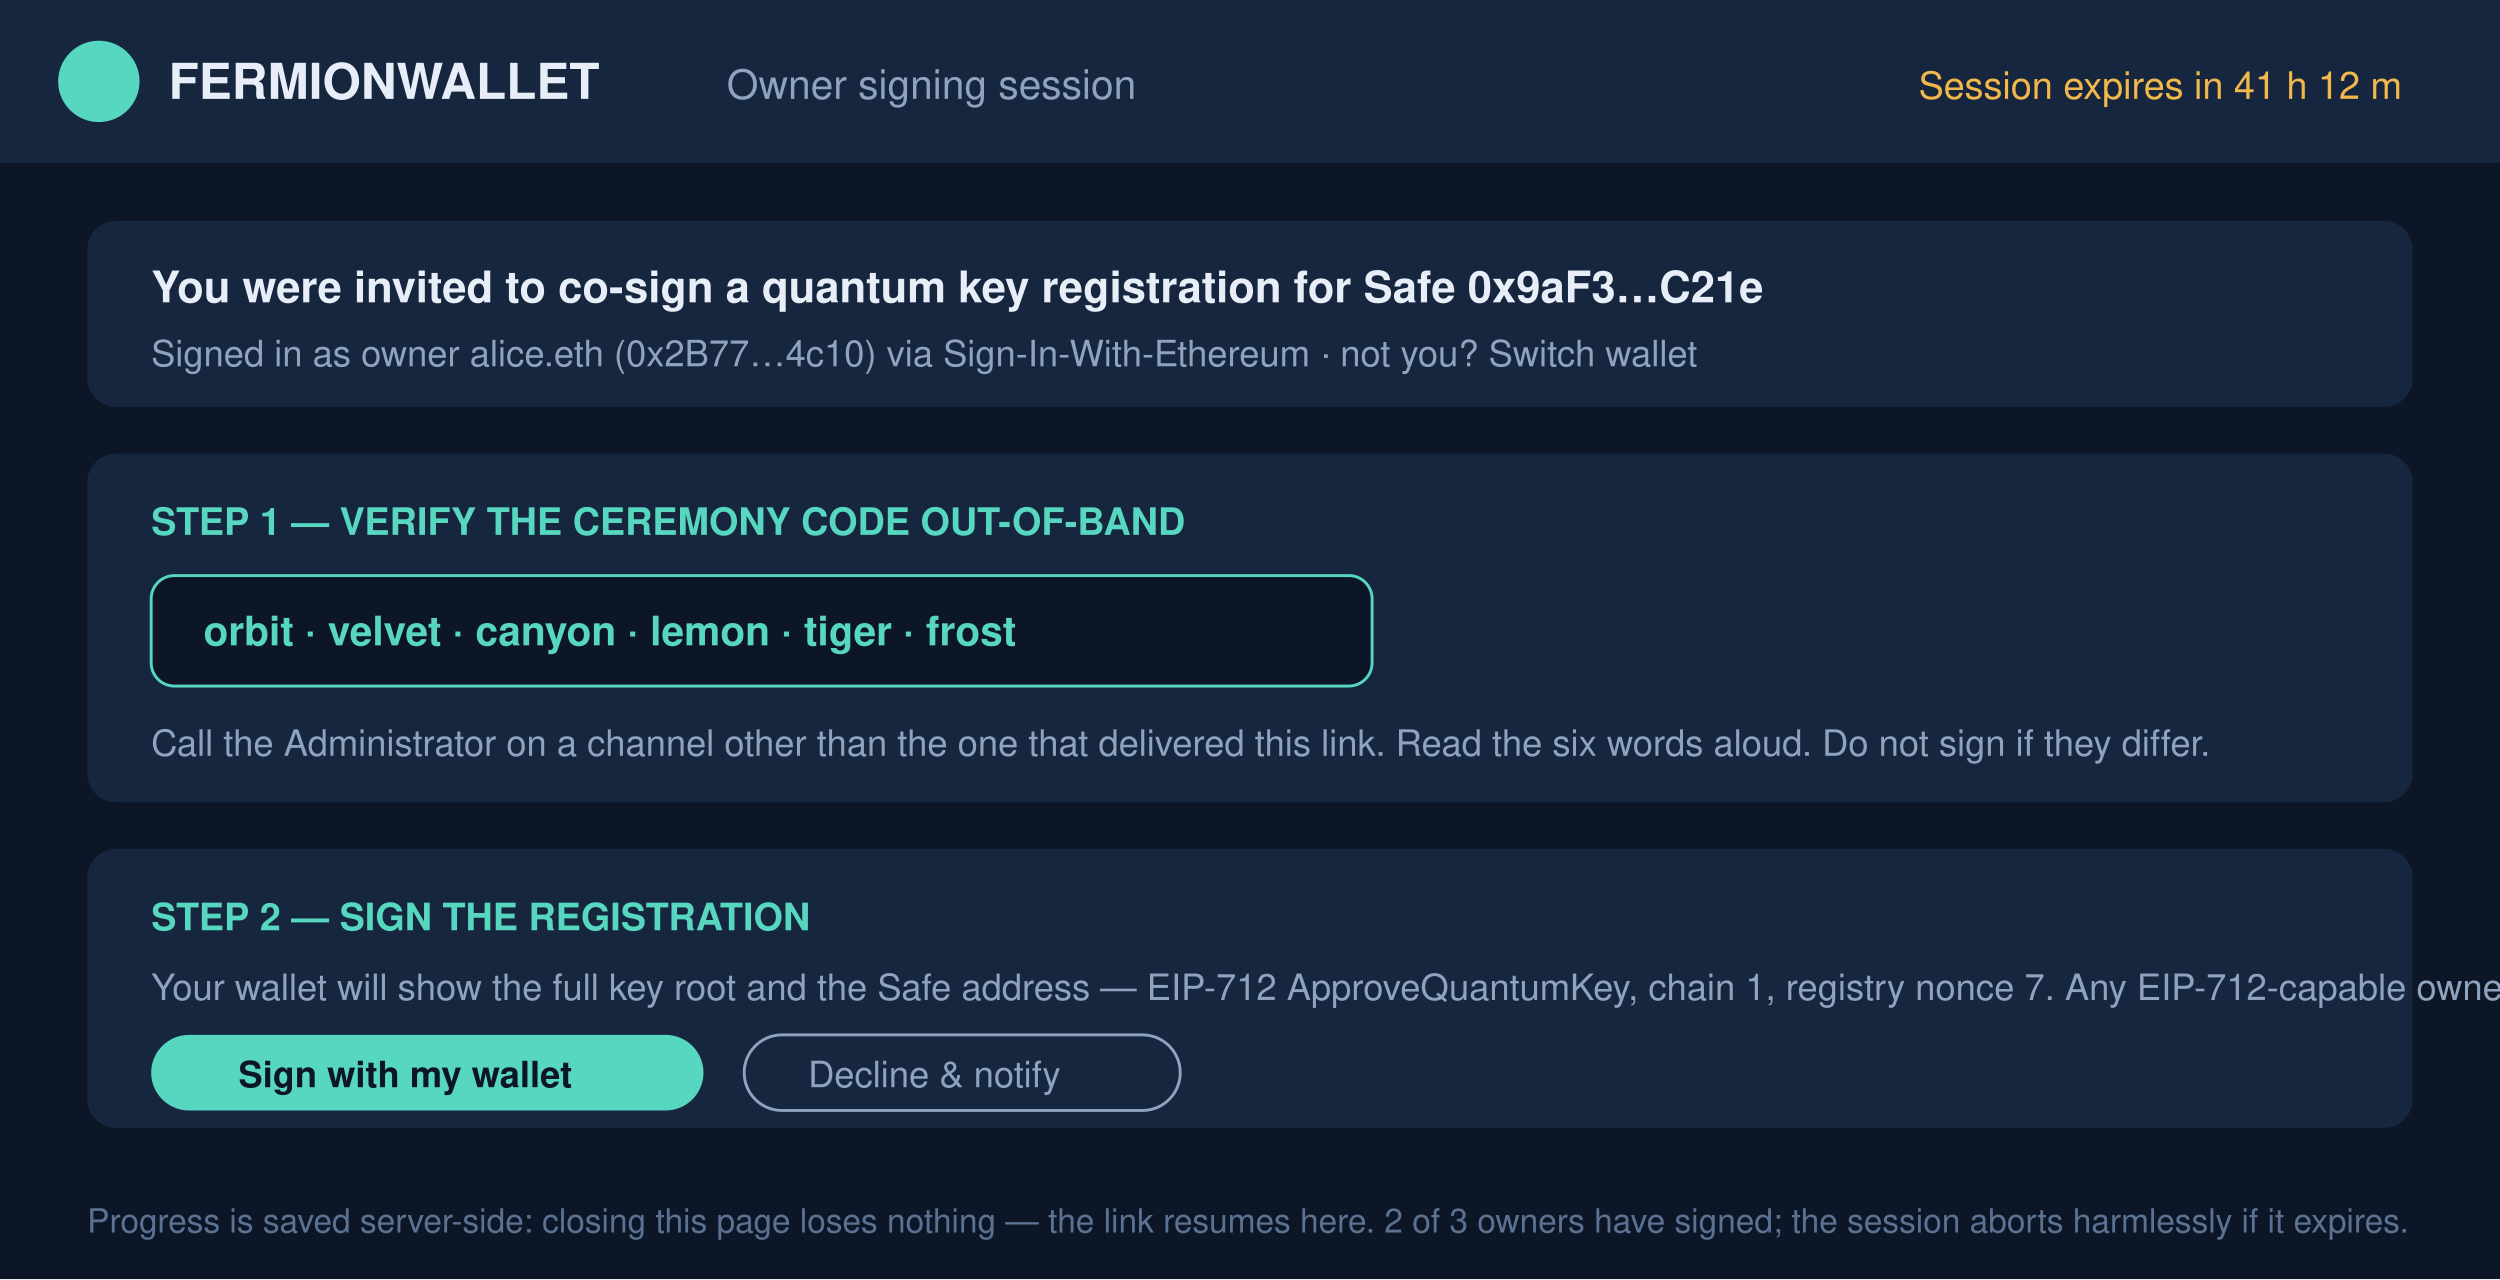
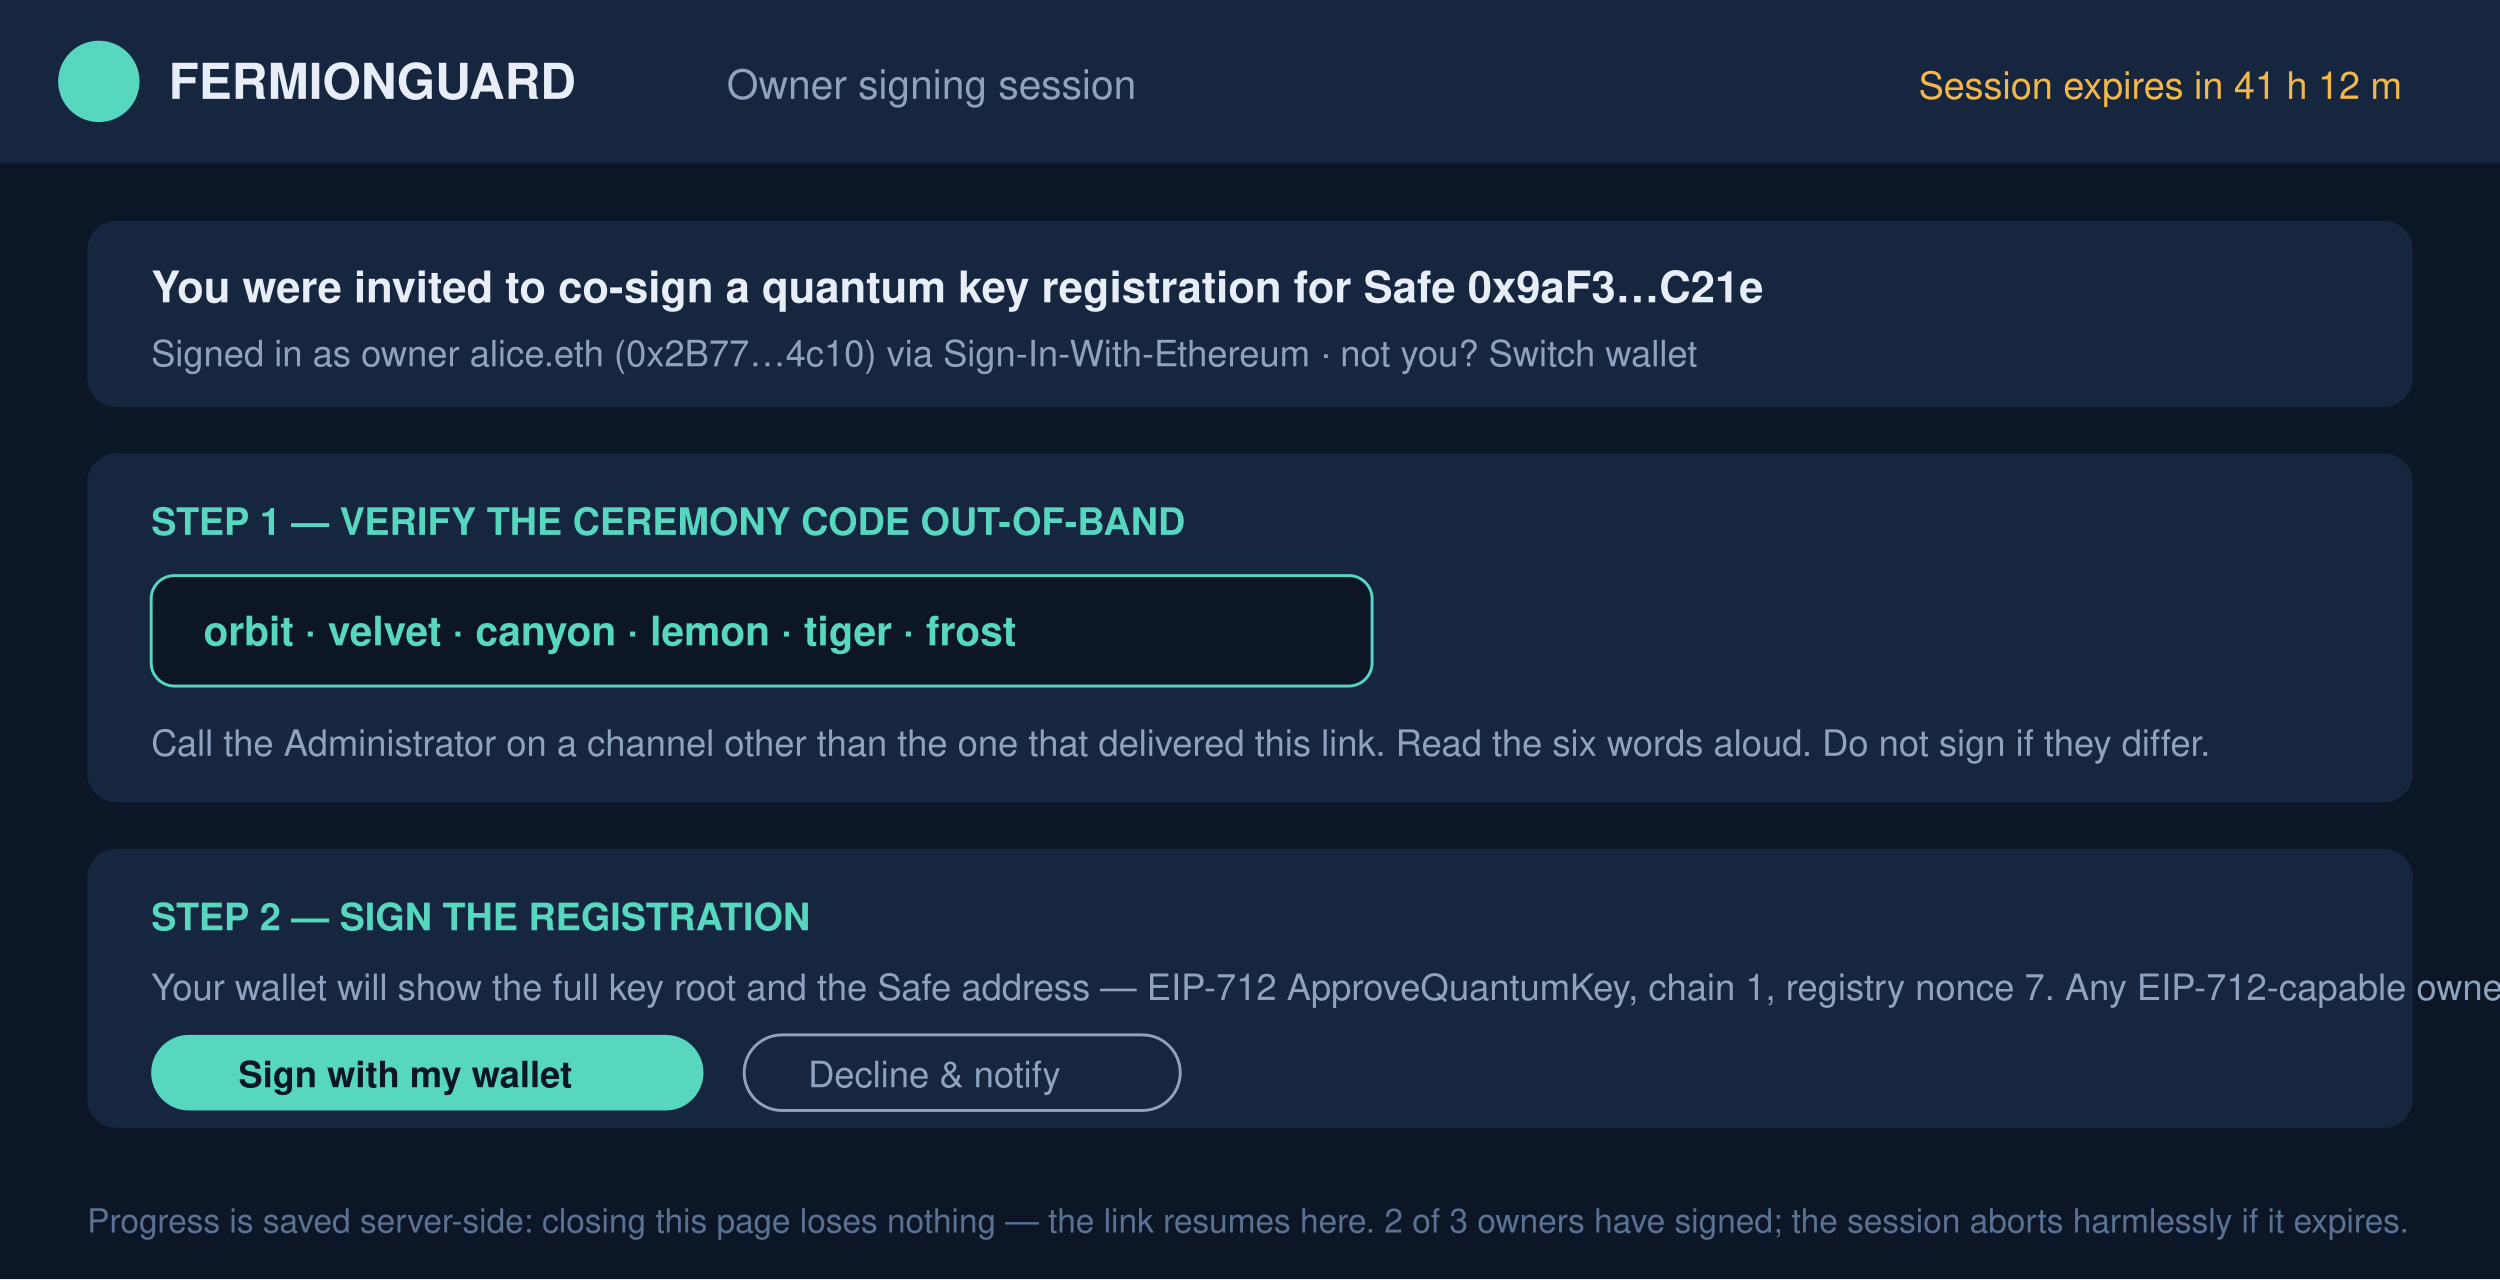
<svg xmlns="http://www.w3.org/2000/svg" width="860" height="440" viewBox="0 0 860 440" font-family="Segoe UI, Helvetica, Arial, sans-serif">
  <rect width="860" height="440" fill="#0c1626" />
  <rect width="860" height="56" fill="#16263f" />
  <circle cx="34" cy="28" r="14" fill="#57d6c0" />
-   <text x="58" y="34" fill="#e8eef7" font-size="17" font-weight="700">FERMIONWALLET</text>
+   <text x="58" y="34" fill="#e8eef7" font-size="17" font-weight="700">FERMIONGUARD</text>
  <text x="250" y="34" fill="#8fa3bf" font-size="14">Owner signing session</text>
  <text x="660" y="34" fill="#f2b84b" font-size="13">Session expires in 41 h 12 m</text>
  <rect x="30" y="76" width="800" height="64" rx="10" fill="#16263f" />
  <text x="52" y="104" fill="#e8eef7" font-size="15" font-weight="700">You were invited to co-sign a quantum key registration for Safe 0x9aF3…C21e</text>
  <text x="52" y="126" fill="#8fa3bf" font-size="12.5">Signed in as owner alice.eth (0x2B77…4c10) via Sign-In-With-Ethereum · not you? Switch wallet</text>
  <rect x="30" y="156" width="800" height="120" rx="10" fill="#16263f" />
  <text x="52" y="184" fill="#57d6c0" font-size="13" font-weight="700">STEP 1 — VERIFY THE CEREMONY CODE OUT-OF-BAND</text>
  <rect x="52" y="198" width="420" height="38" rx="8" fill="#0c1626" stroke="#57d6c0" stroke-width="1" />
  <text x="70" y="222" fill="#57d6c0" font-size="14" font-weight="700">orbit · velvet · canyon · lemon · tiger · frost</text>
  <text x="52" y="260" fill="#8fa3bf" font-size="12.5">Call the Administrator on a channel other than the one that delivered this link. Read the six words aloud. Do not sign if they differ.</text>
  <rect x="30" y="292" width="800" height="96" rx="10" fill="#16263f" />
  <text x="52" y="320" fill="#57d6c0" font-size="13" font-weight="700">STEP 2 — SIGN THE REGISTRATION</text>
  <text x="52" y="344" fill="#8fa3bf" font-size="12.5">Your wallet will show the full key root and the Safe address — EIP-712 ApproveQuantumKey, chain 1, registry nonce 7. Any EIP-712-capable owner wallet works (hardware or software).</text>
  <rect x="52" y="356" width="190" height="26" rx="13" fill="#57d6c0" />
  <text x="82" y="374" fill="#0c1626" font-size="12.5" font-weight="700">Sign with my wallet</text>
  <rect x="256" y="356" width="150" height="26" rx="13" fill="none" stroke="#8fa3bf" stroke-width="1" />
  <text x="278" y="374" fill="#8fa3bf" font-size="12.5">Decline &amp; notify</text>
  <text x="30" y="424" fill="#5b7292" font-size="11.5">Progress is saved server-side: closing this page loses nothing — the link resumes here. 2 of 3 owners have signed; the session aborts harmlessly if it expires.</text>
</svg>
